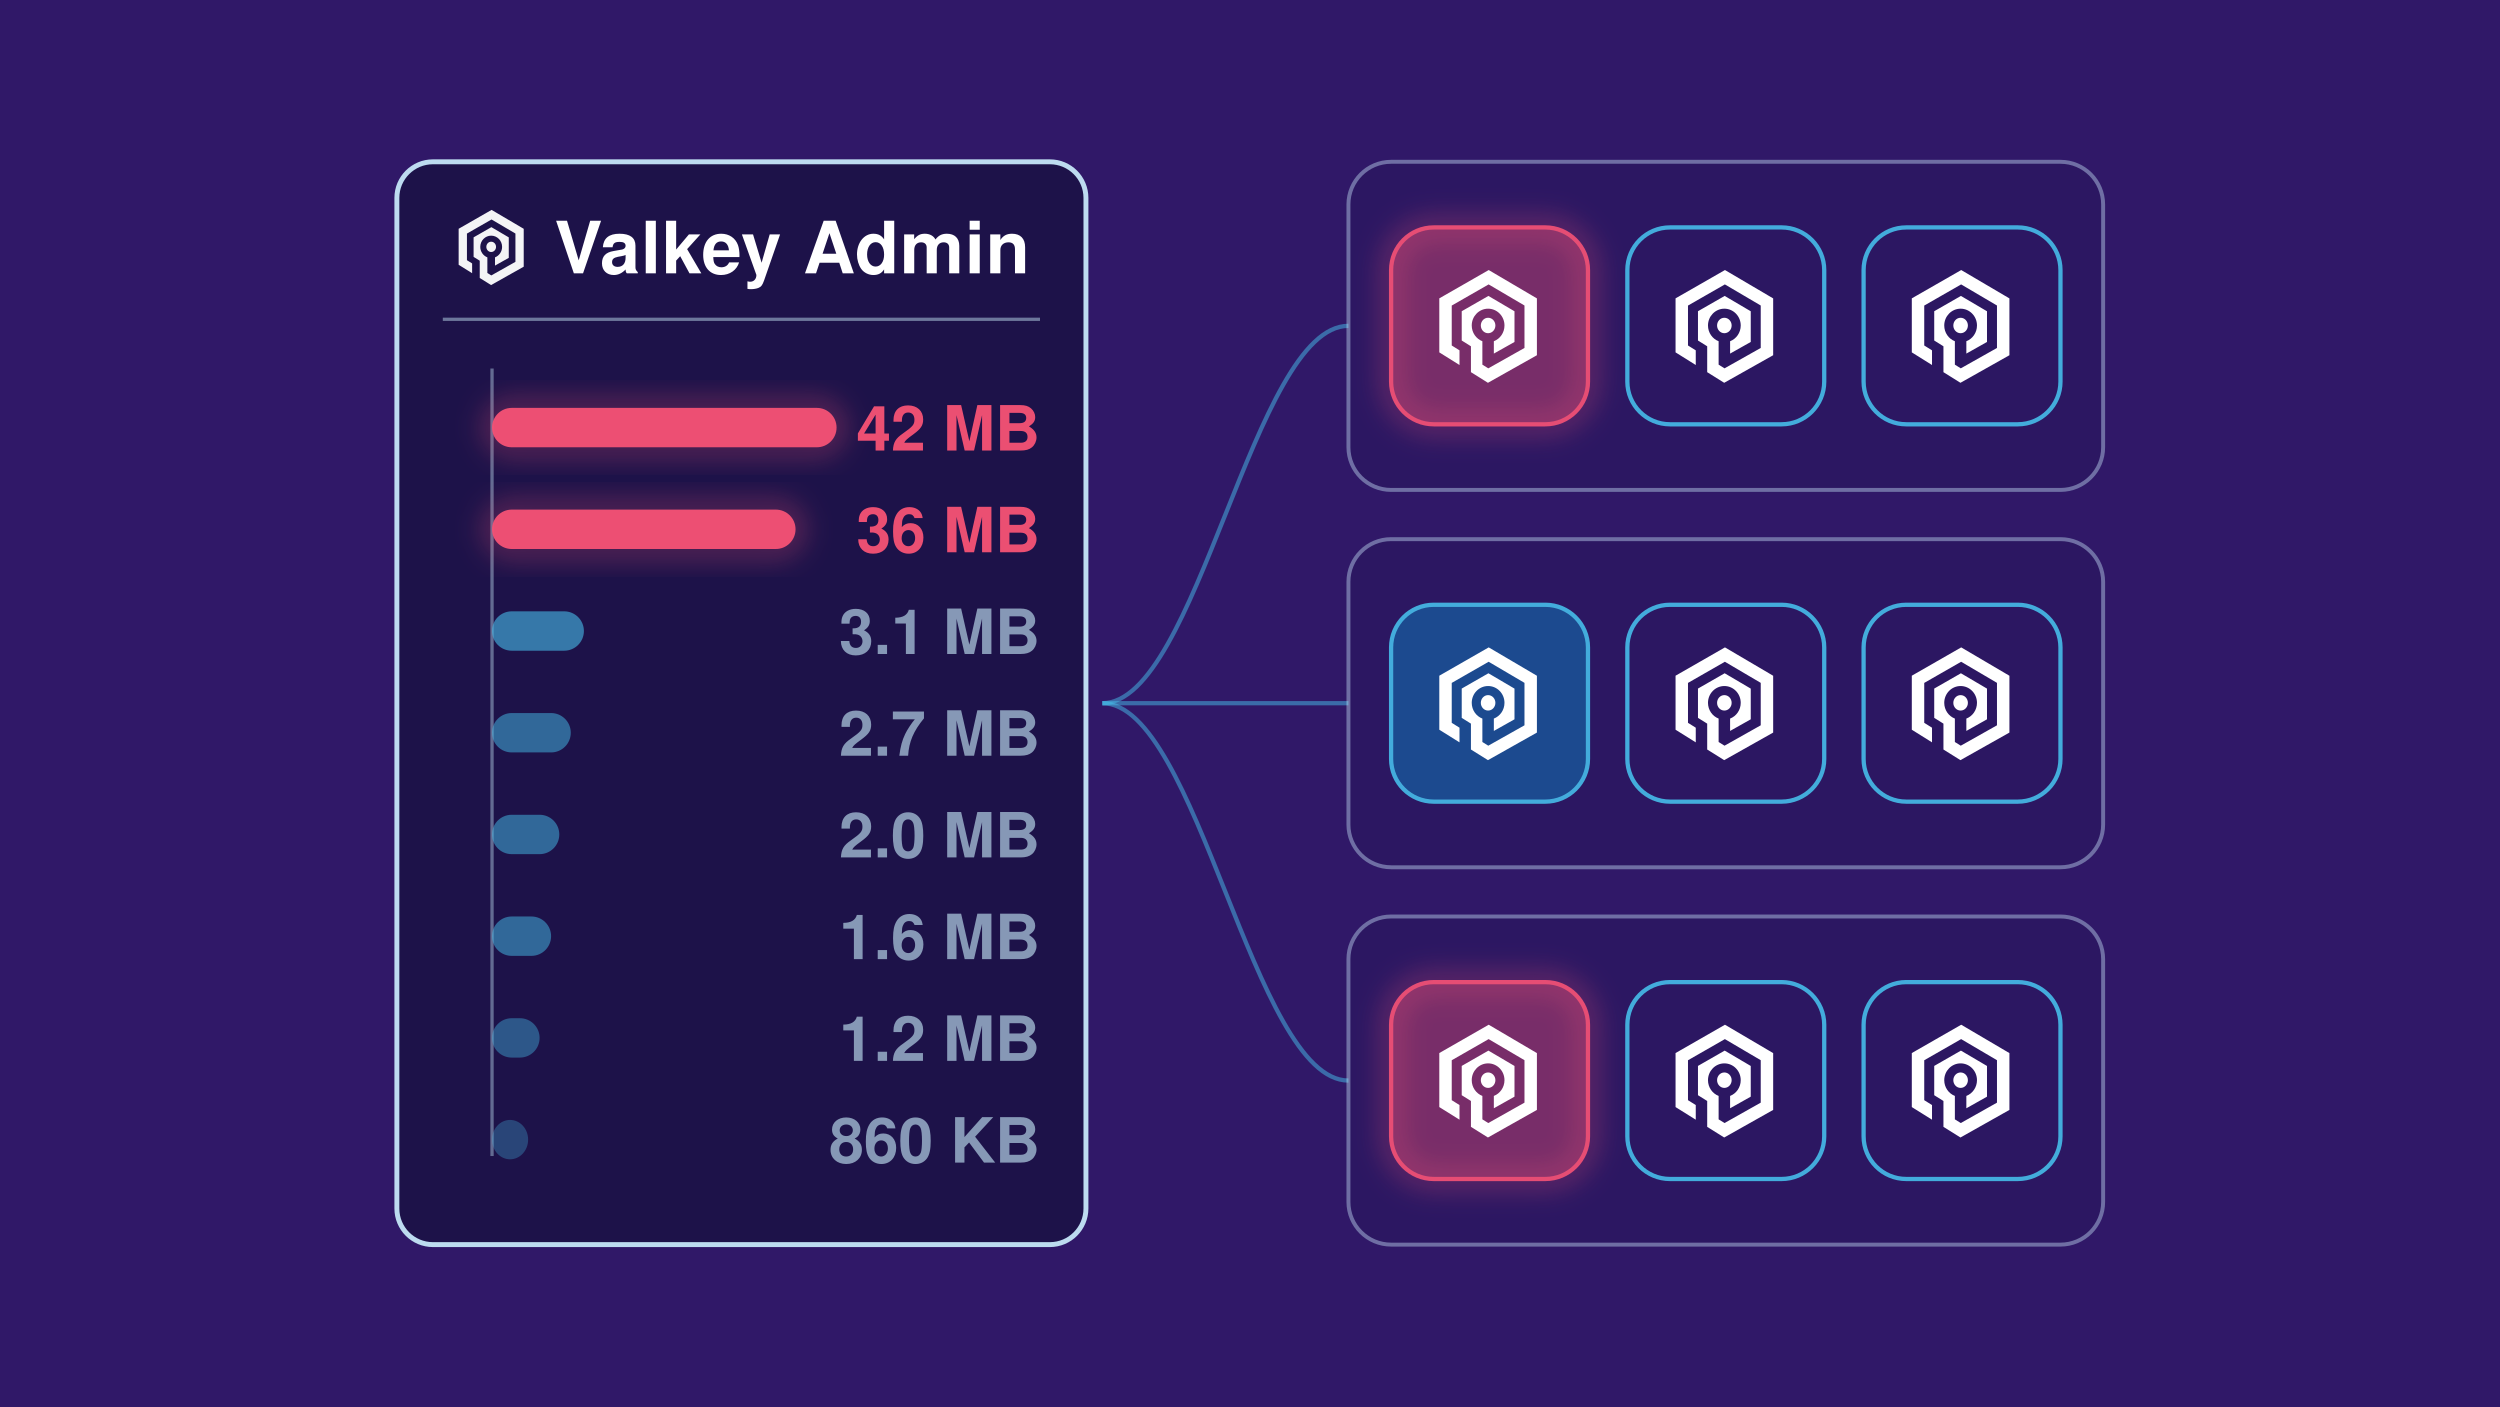
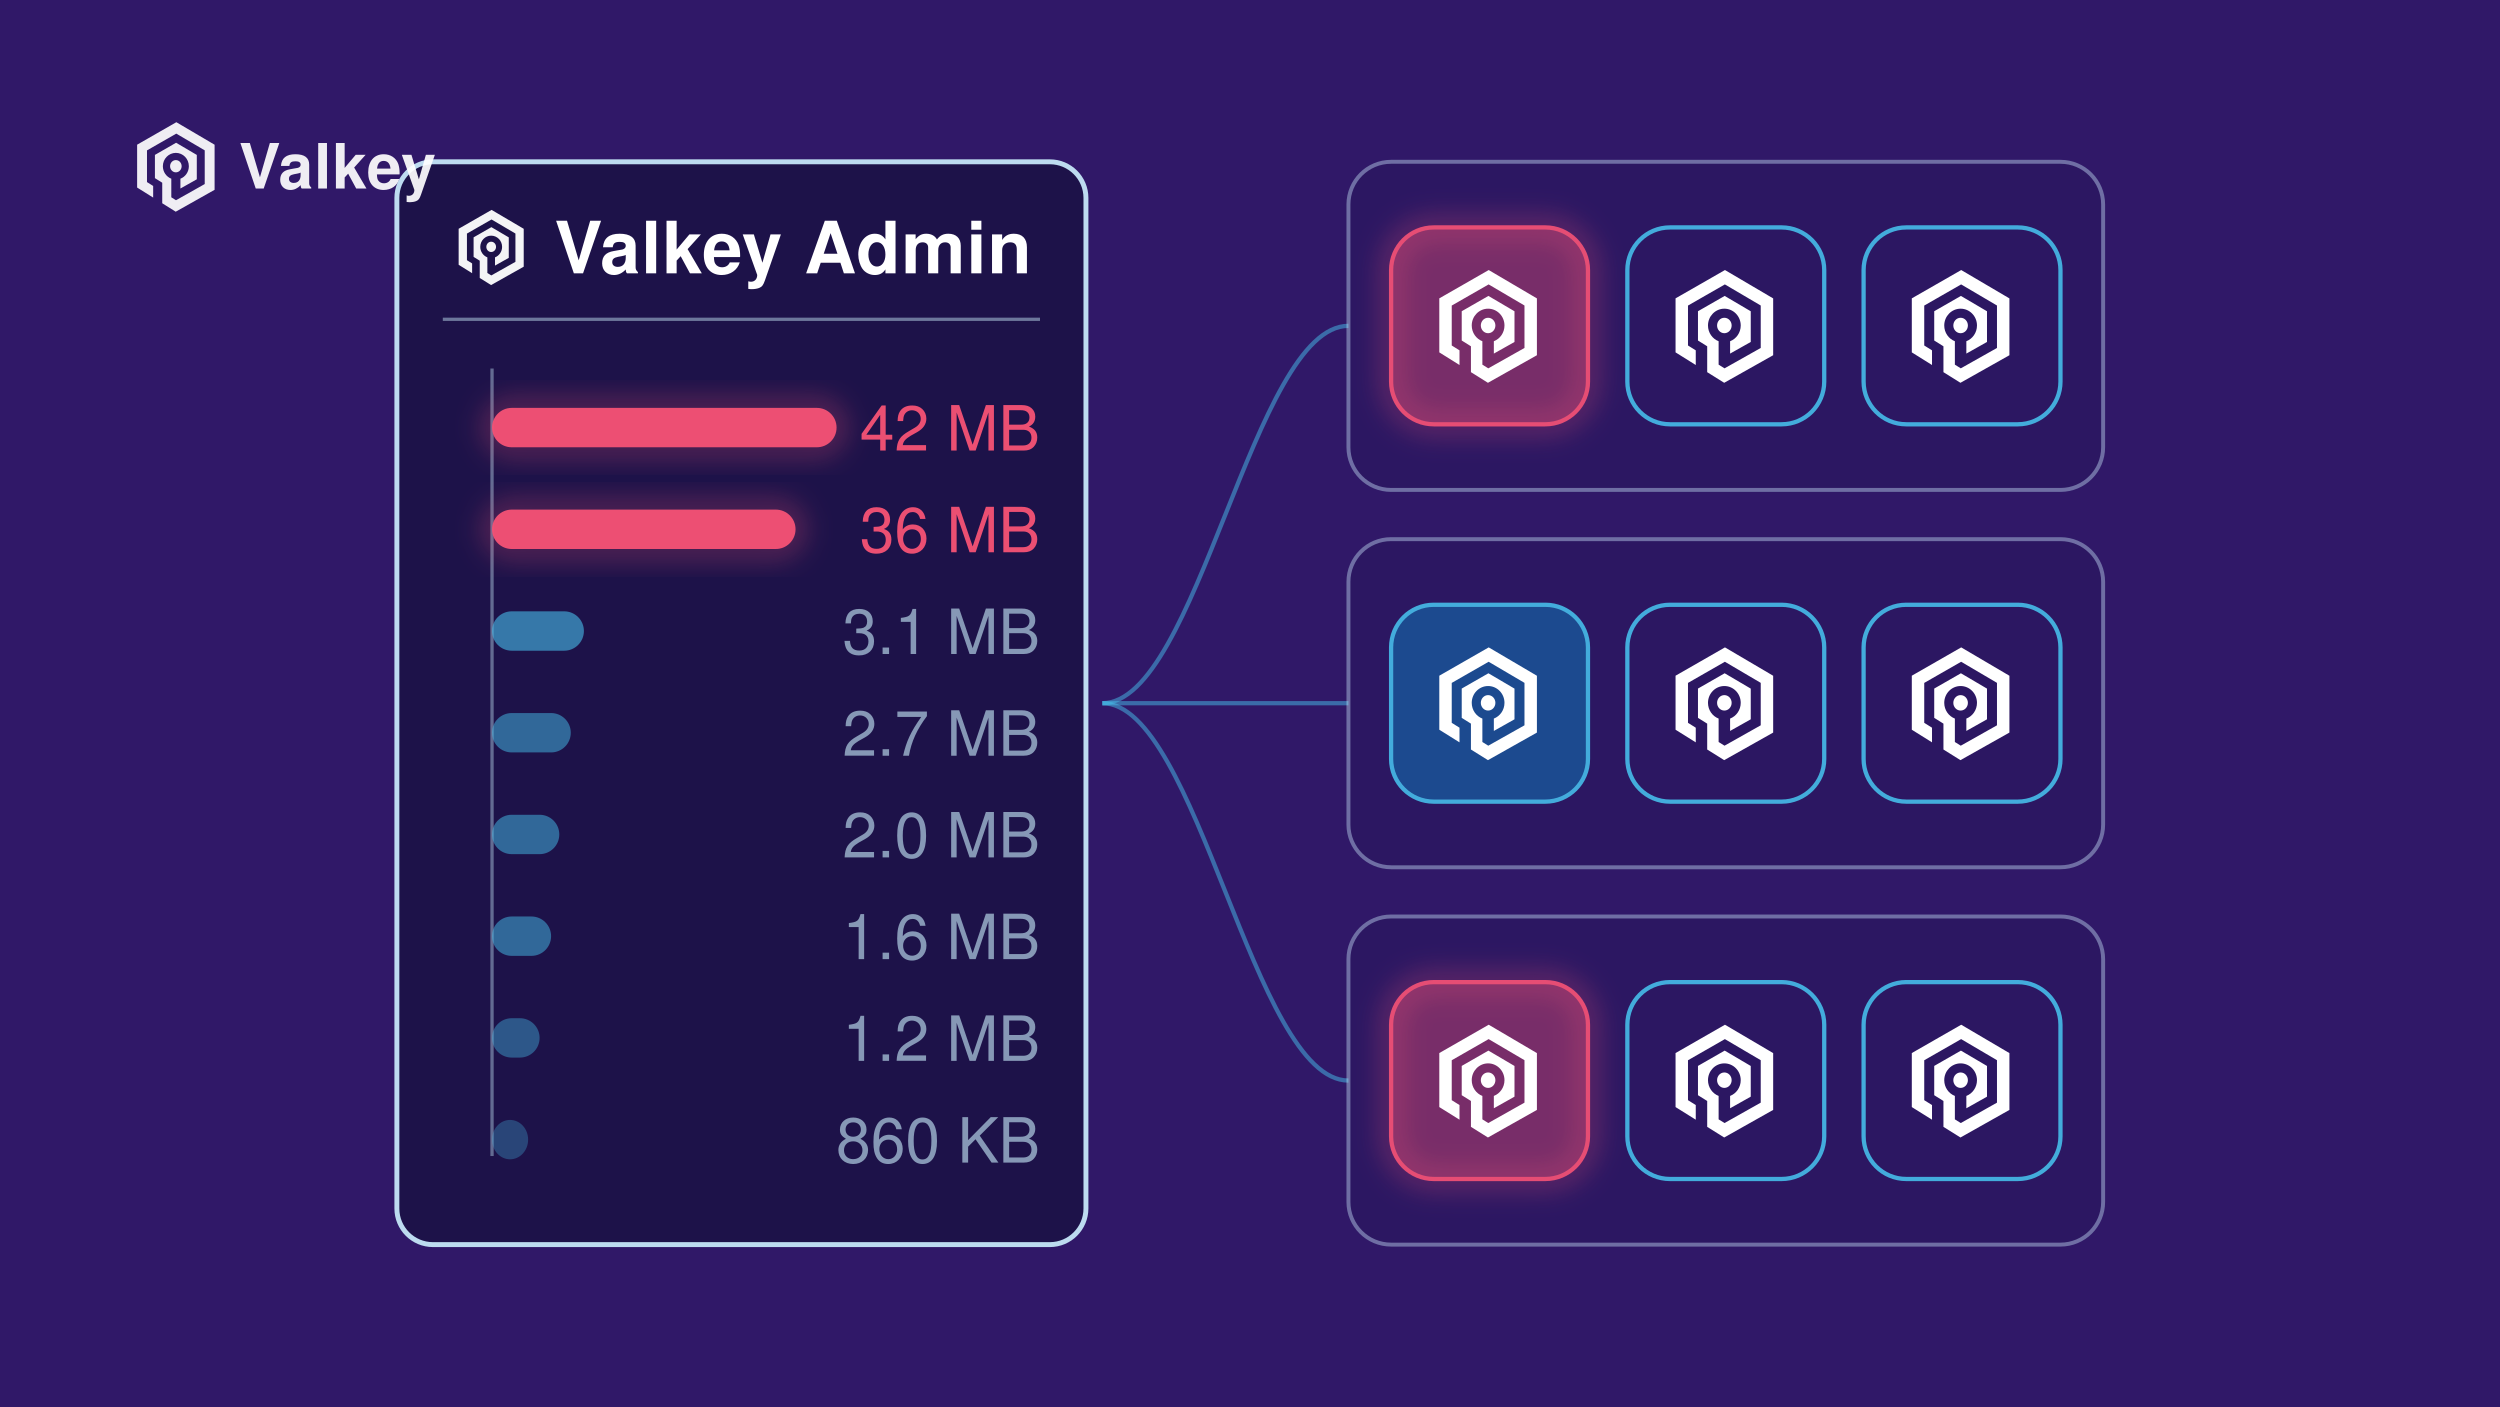
<svg xmlns="http://www.w3.org/2000/svg" width="1920" height="1080" viewBox="198.1 111.4 1523.8 857.1">
  <defs>
    <linearGradient id="sky" x1="0" y1="0" x2="0.32" y2="1">
      <stop offset="0" stop-color="#060A24" />
      <stop offset="0.48" stop-color="#171043" />
      <stop offset="1" stop-color="#301868" />
    </linearGradient>
    <radialGradient id="focus" gradientUnits="userSpaceOnUse" cx="960" cy="540" r="900">
      <stop offset="0" stop-color="#00A3E0" stop-opacity="0.42" />
      <stop offset="0.35" stop-color="#963CBD" stop-opacity="0.20" />
      <stop offset="1" stop-color="#963CBD" stop-opacity="0" />
    </radialGradient>
    <radialGradient id="vignette" gradientUnits="userSpaceOnUse" cx="960" cy="540" r="1180">
      <stop offset="0.5" stop-color="#03040F" stop-opacity="0" />
      <stop offset="1" stop-color="#03040F" stop-opacity="0.8" />
    </radialGradient>
    <radialGradient id="scrim">
      <stop offset="0" stop-color="#060A24" stop-opacity="0.72" />
      <stop offset="0.6" stop-color="#060A24" stop-opacity="0.45" />
      <stop offset="1" stop-color="#060A24" stop-opacity="0" />
    </radialGradient>
    <filter id="grain" x="0" y="0" width="100%" height="100%">
      <feTurbulence type="fractalNoise" baseFrequency="0.85" numOctaves="4" stitchTiles="stitch" />
      <feColorMatrix type="saturate" values="0" />
    </filter>
    <radialGradient id="h-cyan">
      <stop offset="0" stop-color="#46BDE9" stop-opacity="0.75" />
      <stop offset="0.4" stop-color="#46BDE9" stop-opacity="0.22" />
      <stop offset="1" stop-color="#46BDE9" stop-opacity="0" />
    </radialGradient>
    <radialGradient id="h-ice">
      <stop offset="0" stop-color="#CCF1FF" stop-opacity="0.75" />
      <stop offset="0.4" stop-color="#CCF1FF" stop-opacity="0.22" />
      <stop offset="1" stop-color="#CCF1FF" stop-opacity="0" />
    </radialGradient>
    <radialGradient id="h-mint">
      <stop offset="0" stop-color="#2CD5C4" stop-opacity="0.75" />
      <stop offset="0.4" stop-color="#2CD5C4" stop-opacity="0.22" />
      <stop offset="1" stop-color="#2CD5C4" stop-opacity="0" />
    </radialGradient>
    <radialGradient id="h-coral">
      <stop offset="0" stop-color="#F65275" stop-opacity="0.75" />
      <stop offset="0.4" stop-color="#F65275" stop-opacity="0.22" />
      <stop offset="1" stop-color="#F65275" stop-opacity="0" />
    </radialGradient>
    <radialGradient id="h-violet">
      <stop offset="0" stop-color="#963CBD" stop-opacity="0.75" />
      <stop offset="0.4" stop-color="#963CBD" stop-opacity="0.22" />
      <stop offset="1" stop-color="#963CBD" stop-opacity="0" />
    </radialGradient>
    <radialGradient id="h-gold">
      <stop offset="0" stop-color="#FFB81C" stop-opacity="0.75" />
      <stop offset="0.4" stop-color="#FFB81C" stop-opacity="0.22" />
      <stop offset="1" stop-color="#FFB81C" stop-opacity="0" />
    </radialGradient>
    <filter id="blur3" x="-70%" y="-70%" width="240%" height="240%">
      <feGaussianBlur stdDeviation="3" />
    </filter>
    <filter id="blur8" x="-70%" y="-70%" width="240%" height="240%">
      <feGaussianBlur stdDeviation="8" />
    </filter>
    <filter id="blur18" x="-70%" y="-70%" width="240%" height="240%">
      <feGaussianBlur stdDeviation="18" />
    </filter>
    <filter id="blur40" x="-70%" y="-70%" width="240%" height="240%">
      <feGaussianBlur stdDeviation="40" />
    </filter>
  </defs>
  <rect width="1920" height="1080" fill="#301868" />
  <g>
    <path d="M 870 540 C 928 540 962 310 1020 310" fill="none" stroke="#46BDE9" stroke-width="2.6" opacity="0.5" />
    <path d="M 870 540 C 928 540 962 540 1020 540" fill="none" stroke="#46BDE9" stroke-width="2.6" opacity="0.5" />
    <path d="M 870 540 C 928 540 962 770 1020 770" fill="none" stroke="#46BDE9" stroke-width="2.6" opacity="0.5" />
  </g>
  <g>
    <rect x="1020" y="210" width="460" height="200" rx="26" fill="#060A24" fill-opacity="0.22" stroke="#CCF1FF" stroke-width="2.4" opacity="0.4" />
    <rect x="1020" y="440" width="460" height="200" rx="26" fill="#060A24" fill-opacity="0.22" stroke="#CCF1FF" stroke-width="2.4" opacity="0.4" />
    <rect x="1020" y="670" width="460" height="200" rx="26" fill="#060A24" fill-opacity="0.22" stroke="#CCF1FF" stroke-width="2.4" opacity="0.4" />
  </g>
  <g>
    <rect x="1046" y="250" width="120" height="120" rx="26" fill="none" stroke="#F65275" stroke-width="12" opacity="0.32" filter="url(#blur8)" />
    <rect x="1046" y="250" width="120" height="120" rx="26" fill="#F65275" fill-opacity="0.42" stroke="#F65275" stroke-width="2.6" opacity="0.9" />
    <g transform="translate(1074.4 274) scale(0.9863)">
      <path d="M 13.482 60.695 L 0.998 52.884 L 0.998 19.503 L 31.528 2.001 L 61.318 19.532 L 61.318 54.645 L 31.055 71.689 L 20.548 65.116 L 20.548 51.041 L 20.548 49.12 L 14.852 45.556 L 14.852 27.453 L 31.346 17.997 L 47.464 27.482 L 47.464 46.451 L 34.703 53.638 L 34.703 45.999 C 38.529 44.526 41.274 40.739 41.274 36.27 C 41.274 30.511 36.713 25.884 31.158 25.884 C 25.603 25.884 21.042 30.511 21.042 36.27 C 21.042 40.739 23.787 44.526 27.612 45.999 L 27.612 60.474 L 31.261 62.756 L 53.635 50.155 L 53.635 23.925 L 31.477 10.885 L 8.681 23.954 L 8.681 48.629 L 13.482 51.633 L 13.482 60.695 Z M 31.158 31.498 C 33.672 31.498 35.66 33.664 35.66 36.27 C 35.66 38.877 33.672 41.043 31.158 41.043 C 28.644 41.043 26.656 38.877 26.656 36.27 C 26.656 33.664 28.644 31.498 31.158 31.498 Z" fill="#FFFFFF" fill-rule="evenodd" />
    </g>
    <rect x="1190" y="250" width="120" height="120" rx="26" fill="#00A3E0" fill-opacity="0" stroke="#46BDE9" stroke-width="2.6" opacity="0.9" />
    <g transform="translate(1218.4 274) scale(0.9863)">
      <path d="M 13.482 60.695 L 0.998 52.884 L 0.998 19.503 L 31.528 2.001 L 61.318 19.532 L 61.318 54.645 L 31.055 71.689 L 20.548 65.116 L 20.548 51.041 L 20.548 49.12 L 14.852 45.556 L 14.852 27.453 L 31.346 17.997 L 47.464 27.482 L 47.464 46.451 L 34.703 53.638 L 34.703 45.999 C 38.529 44.526 41.274 40.739 41.274 36.27 C 41.274 30.511 36.713 25.884 31.158 25.884 C 25.603 25.884 21.042 30.511 21.042 36.27 C 21.042 40.739 23.787 44.526 27.612 45.999 L 27.612 60.474 L 31.261 62.756 L 53.635 50.155 L 53.635 23.925 L 31.477 10.885 L 8.681 23.954 L 8.681 48.629 L 13.482 51.633 L 13.482 60.695 Z M 31.158 31.498 C 33.672 31.498 35.66 33.664 35.66 36.27 C 35.66 38.877 33.672 41.043 31.158 41.043 C 28.644 41.043 26.656 38.877 26.656 36.27 C 26.656 33.664 28.644 31.498 31.158 31.498 Z" fill="#FFFFFF" fill-rule="evenodd" />
    </g>
    <rect x="1334" y="250" width="120" height="120" rx="26" fill="#00A3E0" fill-opacity="0" stroke="#46BDE9" stroke-width="2.6" opacity="0.9" />
    <g transform="translate(1362.4 274) scale(0.9863)">
      <path d="M 13.482 60.695 L 0.998 52.884 L 0.998 19.503 L 31.528 2.001 L 61.318 19.532 L 61.318 54.645 L 31.055 71.689 L 20.548 65.116 L 20.548 51.041 L 20.548 49.12 L 14.852 45.556 L 14.852 27.453 L 31.346 17.997 L 47.464 27.482 L 47.464 46.451 L 34.703 53.638 L 34.703 45.999 C 38.529 44.526 41.274 40.739 41.274 36.27 C 41.274 30.511 36.713 25.884 31.158 25.884 C 25.603 25.884 21.042 30.511 21.042 36.27 C 21.042 40.739 23.787 44.526 27.612 45.999 L 27.612 60.474 L 31.261 62.756 L 53.635 50.155 L 53.635 23.925 L 31.477 10.885 L 8.681 23.954 L 8.681 48.629 L 13.482 51.633 L 13.482 60.695 Z M 31.158 31.498 C 33.672 31.498 35.66 33.664 35.66 36.27 C 35.66 38.877 33.672 41.043 31.158 41.043 C 28.644 41.043 26.656 38.877 26.656 36.27 C 26.656 33.664 28.644 31.498 31.158 31.498 Z" fill="#FFFFFF" fill-rule="evenodd" />
    </g>
    <rect x="1046" y="480" width="120" height="120" rx="26" fill="#00A3E0" fill-opacity="0.4" stroke="#46BDE9" stroke-width="2.6" opacity="0.9" />
    <g transform="translate(1074.4 504) scale(0.9863)">
      <path d="M 13.482 60.695 L 0.998 52.884 L 0.998 19.503 L 31.528 2.001 L 61.318 19.532 L 61.318 54.645 L 31.055 71.689 L 20.548 65.116 L 20.548 51.041 L 20.548 49.12 L 14.852 45.556 L 14.852 27.453 L 31.346 17.997 L 47.464 27.482 L 47.464 46.451 L 34.703 53.638 L 34.703 45.999 C 38.529 44.526 41.274 40.739 41.274 36.27 C 41.274 30.511 36.713 25.884 31.158 25.884 C 25.603 25.884 21.042 30.511 21.042 36.27 C 21.042 40.739 23.787 44.526 27.612 45.999 L 27.612 60.474 L 31.261 62.756 L 53.635 50.155 L 53.635 23.925 L 31.477 10.885 L 8.681 23.954 L 8.681 48.629 L 13.482 51.633 L 13.482 60.695 Z M 31.158 31.498 C 33.672 31.498 35.66 33.664 35.66 36.27 C 35.66 38.877 33.672 41.043 31.158 41.043 C 28.644 41.043 26.656 38.877 26.656 36.27 C 26.656 33.664 28.644 31.498 31.158 31.498 Z" fill="#FFFFFF" fill-rule="evenodd" />
    </g>
    <rect x="1190" y="480" width="120" height="120" rx="26" fill="#00A3E0" fill-opacity="0" stroke="#46BDE9" stroke-width="2.6" opacity="0.9" />
    <g transform="translate(1218.4 504) scale(0.9863)">
      <path d="M 13.482 60.695 L 0.998 52.884 L 0.998 19.503 L 31.528 2.001 L 61.318 19.532 L 61.318 54.645 L 31.055 71.689 L 20.548 65.116 L 20.548 51.041 L 20.548 49.12 L 14.852 45.556 L 14.852 27.453 L 31.346 17.997 L 47.464 27.482 L 47.464 46.451 L 34.703 53.638 L 34.703 45.999 C 38.529 44.526 41.274 40.739 41.274 36.27 C 41.274 30.511 36.713 25.884 31.158 25.884 C 25.603 25.884 21.042 30.511 21.042 36.27 C 21.042 40.739 23.787 44.526 27.612 45.999 L 27.612 60.474 L 31.261 62.756 L 53.635 50.155 L 53.635 23.925 L 31.477 10.885 L 8.681 23.954 L 8.681 48.629 L 13.482 51.633 L 13.482 60.695 Z M 31.158 31.498 C 33.672 31.498 35.66 33.664 35.66 36.27 C 35.66 38.877 33.672 41.043 31.158 41.043 C 28.644 41.043 26.656 38.877 26.656 36.27 C 26.656 33.664 28.644 31.498 31.158 31.498 Z" fill="#FFFFFF" fill-rule="evenodd" />
    </g>
    <rect x="1334" y="480" width="120" height="120" rx="26" fill="#00A3E0" fill-opacity="0" stroke="#46BDE9" stroke-width="2.6" opacity="0.9" />
    <g transform="translate(1362.4 504) scale(0.9863)">
      <path d="M 13.482 60.695 L 0.998 52.884 L 0.998 19.503 L 31.528 2.001 L 61.318 19.532 L 61.318 54.645 L 31.055 71.689 L 20.548 65.116 L 20.548 51.041 L 20.548 49.12 L 14.852 45.556 L 14.852 27.453 L 31.346 17.997 L 47.464 27.482 L 47.464 46.451 L 34.703 53.638 L 34.703 45.999 C 38.529 44.526 41.274 40.739 41.274 36.27 C 41.274 30.511 36.713 25.884 31.158 25.884 C 25.603 25.884 21.042 30.511 21.042 36.27 C 21.042 40.739 23.787 44.526 27.612 45.999 L 27.612 60.474 L 31.261 62.756 L 53.635 50.155 L 53.635 23.925 L 31.477 10.885 L 8.681 23.954 L 8.681 48.629 L 13.482 51.633 L 13.482 60.695 Z M 31.158 31.498 C 33.672 31.498 35.66 33.664 35.66 36.27 C 35.66 38.877 33.672 41.043 31.158 41.043 C 28.644 41.043 26.656 38.877 26.656 36.27 C 26.656 33.664 28.644 31.498 31.158 31.498 Z" fill="#FFFFFF" fill-rule="evenodd" />
    </g>
    <rect x="1046" y="710" width="120" height="120" rx="26" fill="none" stroke="#F65275" stroke-width="12" opacity="0.32" filter="url(#blur8)" />
    <rect x="1046" y="710" width="120" height="120" rx="26" fill="#F65275" fill-opacity="0.42" stroke="#F65275" stroke-width="2.6" opacity="0.9" />
    <g transform="translate(1074.4 734) scale(0.9863)">
      <path d="M 13.482 60.695 L 0.998 52.884 L 0.998 19.503 L 31.528 2.001 L 61.318 19.532 L 61.318 54.645 L 31.055 71.689 L 20.548 65.116 L 20.548 51.041 L 20.548 49.12 L 14.852 45.556 L 14.852 27.453 L 31.346 17.997 L 47.464 27.482 L 47.464 46.451 L 34.703 53.638 L 34.703 45.999 C 38.529 44.526 41.274 40.739 41.274 36.27 C 41.274 30.511 36.713 25.884 31.158 25.884 C 25.603 25.884 21.042 30.511 21.042 36.27 C 21.042 40.739 23.787 44.526 27.612 45.999 L 27.612 60.474 L 31.261 62.756 L 53.635 50.155 L 53.635 23.925 L 31.477 10.885 L 8.681 23.954 L 8.681 48.629 L 13.482 51.633 L 13.482 60.695 Z M 31.158 31.498 C 33.672 31.498 35.66 33.664 35.66 36.27 C 35.66 38.877 33.672 41.043 31.158 41.043 C 28.644 41.043 26.656 38.877 26.656 36.27 C 26.656 33.664 28.644 31.498 31.158 31.498 Z" fill="#FFFFFF" fill-rule="evenodd" />
    </g>
    <rect x="1190" y="710" width="120" height="120" rx="26" fill="#00A3E0" fill-opacity="0" stroke="#46BDE9" stroke-width="2.6" opacity="0.9" />
    <g transform="translate(1218.4 734) scale(0.9863)">
      <path d="M 13.482 60.695 L 0.998 52.884 L 0.998 19.503 L 31.528 2.001 L 61.318 19.532 L 61.318 54.645 L 31.055 71.689 L 20.548 65.116 L 20.548 51.041 L 20.548 49.12 L 14.852 45.556 L 14.852 27.453 L 31.346 17.997 L 47.464 27.482 L 47.464 46.451 L 34.703 53.638 L 34.703 45.999 C 38.529 44.526 41.274 40.739 41.274 36.27 C 41.274 30.511 36.713 25.884 31.158 25.884 C 25.603 25.884 21.042 30.511 21.042 36.27 C 21.042 40.739 23.787 44.526 27.612 45.999 L 27.612 60.474 L 31.261 62.756 L 53.635 50.155 L 53.635 23.925 L 31.477 10.885 L 8.681 23.954 L 8.681 48.629 L 13.482 51.633 L 13.482 60.695 Z M 31.158 31.498 C 33.672 31.498 35.66 33.664 35.66 36.27 C 35.66 38.877 33.672 41.043 31.158 41.043 C 28.644 41.043 26.656 38.877 26.656 36.27 C 26.656 33.664 28.644 31.498 31.158 31.498 Z" fill="#FFFFFF" fill-rule="evenodd" />
    </g>
    <rect x="1334" y="710" width="120" height="120" rx="26" fill="#00A3E0" fill-opacity="0" stroke="#46BDE9" stroke-width="2.6" opacity="0.9" />
    <g transform="translate(1362.4 734) scale(0.9863)">
      <path d="M 13.482 60.695 L 0.998 52.884 L 0.998 19.503 L 31.528 2.001 L 61.318 19.532 L 61.318 54.645 L 31.055 71.689 L 20.548 65.116 L 20.548 51.041 L 20.548 49.12 L 14.852 45.556 L 14.852 27.453 L 31.346 17.997 L 47.464 27.482 L 47.464 46.451 L 34.703 53.638 L 34.703 45.999 C 38.529 44.526 41.274 40.739 41.274 36.27 C 41.274 30.511 36.713 25.884 31.158 25.884 C 25.603 25.884 21.042 30.511 21.042 36.27 C 21.042 40.739 23.787 44.526 27.612 45.999 L 27.612 60.474 L 31.261 62.756 L 53.635 50.155 L 53.635 23.925 L 31.477 10.885 L 8.681 23.954 L 8.681 48.629 L 13.482 51.633 L 13.482 60.695 Z M 31.158 31.498 C 33.672 31.498 35.66 33.664 35.66 36.27 C 35.66 38.877 33.672 41.043 31.158 41.043 C 28.644 41.043 26.656 38.877 26.656 36.27 C 26.656 33.664 28.644 31.498 31.158 31.498 Z" fill="#FFFFFF" fill-rule="evenodd" />
    </g>
  </g>
  <g>
    <rect x="440" y="210" width="420" height="660" rx="22" fill="#060A24" fill-opacity="0.5" stroke="#CCF1FF" stroke-width="3" opacity="0.9" />
    <line x1="468" y1="306" x2="832" y2="306" stroke="#CCF1FF" stroke-width="2" opacity="0.45" />
    <g opacity="0.95">
      <g transform="translate(477 238) scale(0.6575)">
        <path d="M 13.482 60.695 L 0.998 52.884 L 0.998 19.503 L 31.528 2.001 L 61.318 19.532 L 61.318 54.645 L 31.055 71.689 L 20.548 65.116 L 20.548 51.041 L 20.548 49.12 L 14.852 45.556 L 14.852 27.453 L 31.346 17.997 L 47.464 27.482 L 47.464 46.451 L 34.703 53.638 L 34.703 45.999 C 38.529 44.526 41.274 40.739 41.274 36.27 C 41.274 30.511 36.713 25.884 31.158 25.884 C 25.603 25.884 21.042 30.511 21.042 36.27 C 21.042 40.739 23.787 44.526 27.612 45.999 L 27.612 60.474 L 31.261 62.756 L 53.635 50.155 L 53.635 23.925 L 31.477 10.885 L 8.681 23.954 L 8.681 48.629 L 13.482 51.633 L 13.482 60.695 Z M 31.158 31.498 C 33.672 31.498 35.66 33.664 35.66 36.27 C 35.66 38.877 33.672 41.043 31.158 41.043 C 28.644 41.043 26.656 38.877 26.656 36.27 C 26.656 33.664 28.644 31.498 31.158 31.498 Z" fill="#FFFFFF" fill-rule="evenodd" />
      </g>
    </g>
-     <text x="536" y="278" fill="#FFFFFF" font-family="Helvetica Neue, Helvetica, Arial, sans-serif" font-size="44" font-weight="700" letter-spacing="0.5">Valkey Admin</text>
+     <text x="536" y="278" fill="#FFFFFF" font-family="Helvetica Neue, Helvetica, Arial, sans-serif" font-size="44" font-weight="600" letter-spacing="0.6">Valkey Admin</text>
    <line x1="498" y1="336" x2="498" y2="816" stroke="#CCF1FF" stroke-width="2" opacity="0.4" />
  </g>
  <g>
    <rect x="498" y="360" width="210" height="24" rx="12" fill="none" stroke="#F65275" stroke-width="12" opacity="0.32" filter="url(#blur8)" />
    <rect x="498" y="360" width="210" height="24" rx="12" fill="#F65275" opacity="0.95" />
-     <text x="832" y="386" fill="#F65275" text-anchor="end" font-family="Helvetica Neue, Helvetica, Arial, sans-serif" font-size="38" font-weight="600" opacity="0.95">42 MB</text>
+     <text x="832" y="386" fill="#F65275" text-anchor="end" font-family="Helvetica Neue, Helvetica, Arial, sans-serif" font-size="38" font-weight="500" opacity="0.95">42 MB</text>
    <rect x="498" y="422" width="185" height="24" rx="12" fill="none" stroke="#F65275" stroke-width="12" opacity="0.32" filter="url(#blur8)" />
    <rect x="498" y="422" width="185" height="24" rx="12" fill="#F65275" opacity="0.95" />
-     <text x="832" y="448" fill="#F65275" text-anchor="end" font-family="Helvetica Neue, Helvetica, Arial, sans-serif" font-size="38" font-weight="600" opacity="0.95">36 MB</text>
+     <text x="832" y="448" fill="#F65275" text-anchor="end" font-family="Helvetica Neue, Helvetica, Arial, sans-serif" font-size="38" font-weight="500" opacity="0.95">36 MB</text>
    <rect x="498" y="484" width="56" height="24" rx="12" fill="#46BDE9" opacity="0.6" />
-     <text x="832" y="510" fill="#CCF1FF" text-anchor="end" font-family="Helvetica Neue, Helvetica, Arial, sans-serif" font-size="38" font-weight="600" opacity="0.6">3.1 MB</text>
+     <text x="832" y="510" fill="#CCF1FF" text-anchor="end" font-family="Helvetica Neue, Helvetica, Arial, sans-serif" font-size="38" font-weight="500" opacity="0.6">3.1 MB</text>
    <rect x="498" y="546" width="48" height="24" rx="12" fill="#46BDE9" opacity="0.5" />
-     <text x="832" y="572" fill="#CCF1FF" text-anchor="end" font-family="Helvetica Neue, Helvetica, Arial, sans-serif" font-size="38" font-weight="600" opacity="0.6">2.7 MB</text>
+     <text x="832" y="572" fill="#CCF1FF" text-anchor="end" font-family="Helvetica Neue, Helvetica, Arial, sans-serif" font-size="38" font-weight="500" opacity="0.6">2.7 MB</text>
    <rect x="498" y="608" width="41" height="24" rx="12" fill="#46BDE9" opacity="0.5" />
-     <text x="832" y="634" fill="#CCF1FF" text-anchor="end" font-family="Helvetica Neue, Helvetica, Arial, sans-serif" font-size="38" font-weight="600" opacity="0.6">2.0 MB</text>
+     <text x="832" y="634" fill="#CCF1FF" text-anchor="end" font-family="Helvetica Neue, Helvetica, Arial, sans-serif" font-size="38" font-weight="500" opacity="0.6">2.0 MB</text>
    <rect x="498" y="670" width="36" height="24" rx="12" fill="#46BDE9" opacity="0.5" />
-     <text x="832" y="696" fill="#CCF1FF" text-anchor="end" font-family="Helvetica Neue, Helvetica, Arial, sans-serif" font-size="38" font-weight="600" opacity="0.6">1.6 MB</text>
+     <text x="832" y="696" fill="#CCF1FF" text-anchor="end" font-family="Helvetica Neue, Helvetica, Arial, sans-serif" font-size="38" font-weight="500" opacity="0.6">1.6 MB</text>
    <rect x="498" y="732" width="29" height="24" rx="12" fill="#46BDE9" opacity="0.4" />
-     <text x="832" y="758" fill="#CCF1FF" text-anchor="end" font-family="Helvetica Neue, Helvetica, Arial, sans-serif" font-size="38" font-weight="600" opacity="0.6">1.2 MB</text>
+     <text x="832" y="758" fill="#CCF1FF" text-anchor="end" font-family="Helvetica Neue, Helvetica, Arial, sans-serif" font-size="38" font-weight="500" opacity="0.6">1.2 MB</text>
    <rect x="498" y="794" width="22" height="24" rx="12" fill="#46BDE9" opacity="0.3" />
-     <text x="832" y="820" fill="#CCF1FF" text-anchor="end" font-family="Helvetica Neue, Helvetica, Arial, sans-serif" font-size="38" font-weight="600" opacity="0.6">860 KB</text>
+     <text x="832" y="820" fill="#CCF1FF" text-anchor="end" font-family="Helvetica Neue, Helvetica, Arial, sans-serif" font-size="38" font-weight="500" opacity="0.6">860 KB</text>
+   </g>
+   <g opacity="0.92">
+     <g transform="translate(280.9 184.3) scale(0.7828)">
+       <path d="M 13.482 60.695 L 0.998 52.884 L 0.998 19.503 L 31.528 2.001 L 61.318 19.532 L 61.318 54.645 L 31.055 71.689 L 20.548 65.116 L 20.548 51.041 L 20.548 49.12 L 14.852 45.556 L 14.852 27.453 L 31.346 17.997 L 47.464 27.482 L 47.464 46.451 L 34.703 53.638 L 34.703 45.999 C 38.529 44.526 41.274 40.739 41.274 36.27 C 41.274 30.511 36.713 25.884 31.158 25.884 C 25.603 25.884 21.042 30.511 21.042 36.27 C 21.042 40.739 23.787 44.526 27.612 45.999 L 27.612 60.474 L 31.261 62.756 L 53.635 50.155 L 53.635 23.925 L 31.477 10.885 L 8.681 23.954 L 8.681 48.629 L 13.482 51.633 L 13.482 60.695 Z M 31.158 31.498 C 33.672 31.498 35.66 33.664 35.66 36.27 C 35.66 38.877 33.672 41.043 31.158 41.043 C 28.644 41.043 26.656 38.877 26.656 36.27 C 26.656 33.664 28.644 31.498 31.158 31.498 Z" fill="#FFFFFF" fill-rule="evenodd" />
+     </g>
+     <text x="343.7" y="226.3" fill="#FFFFFF" font-family="Helvetica Neue, Helvetica, Arial, sans-serif" font-size="38.1" font-weight="600" letter-spacing="0.5">Valkey</text>
  </g>
</svg>
